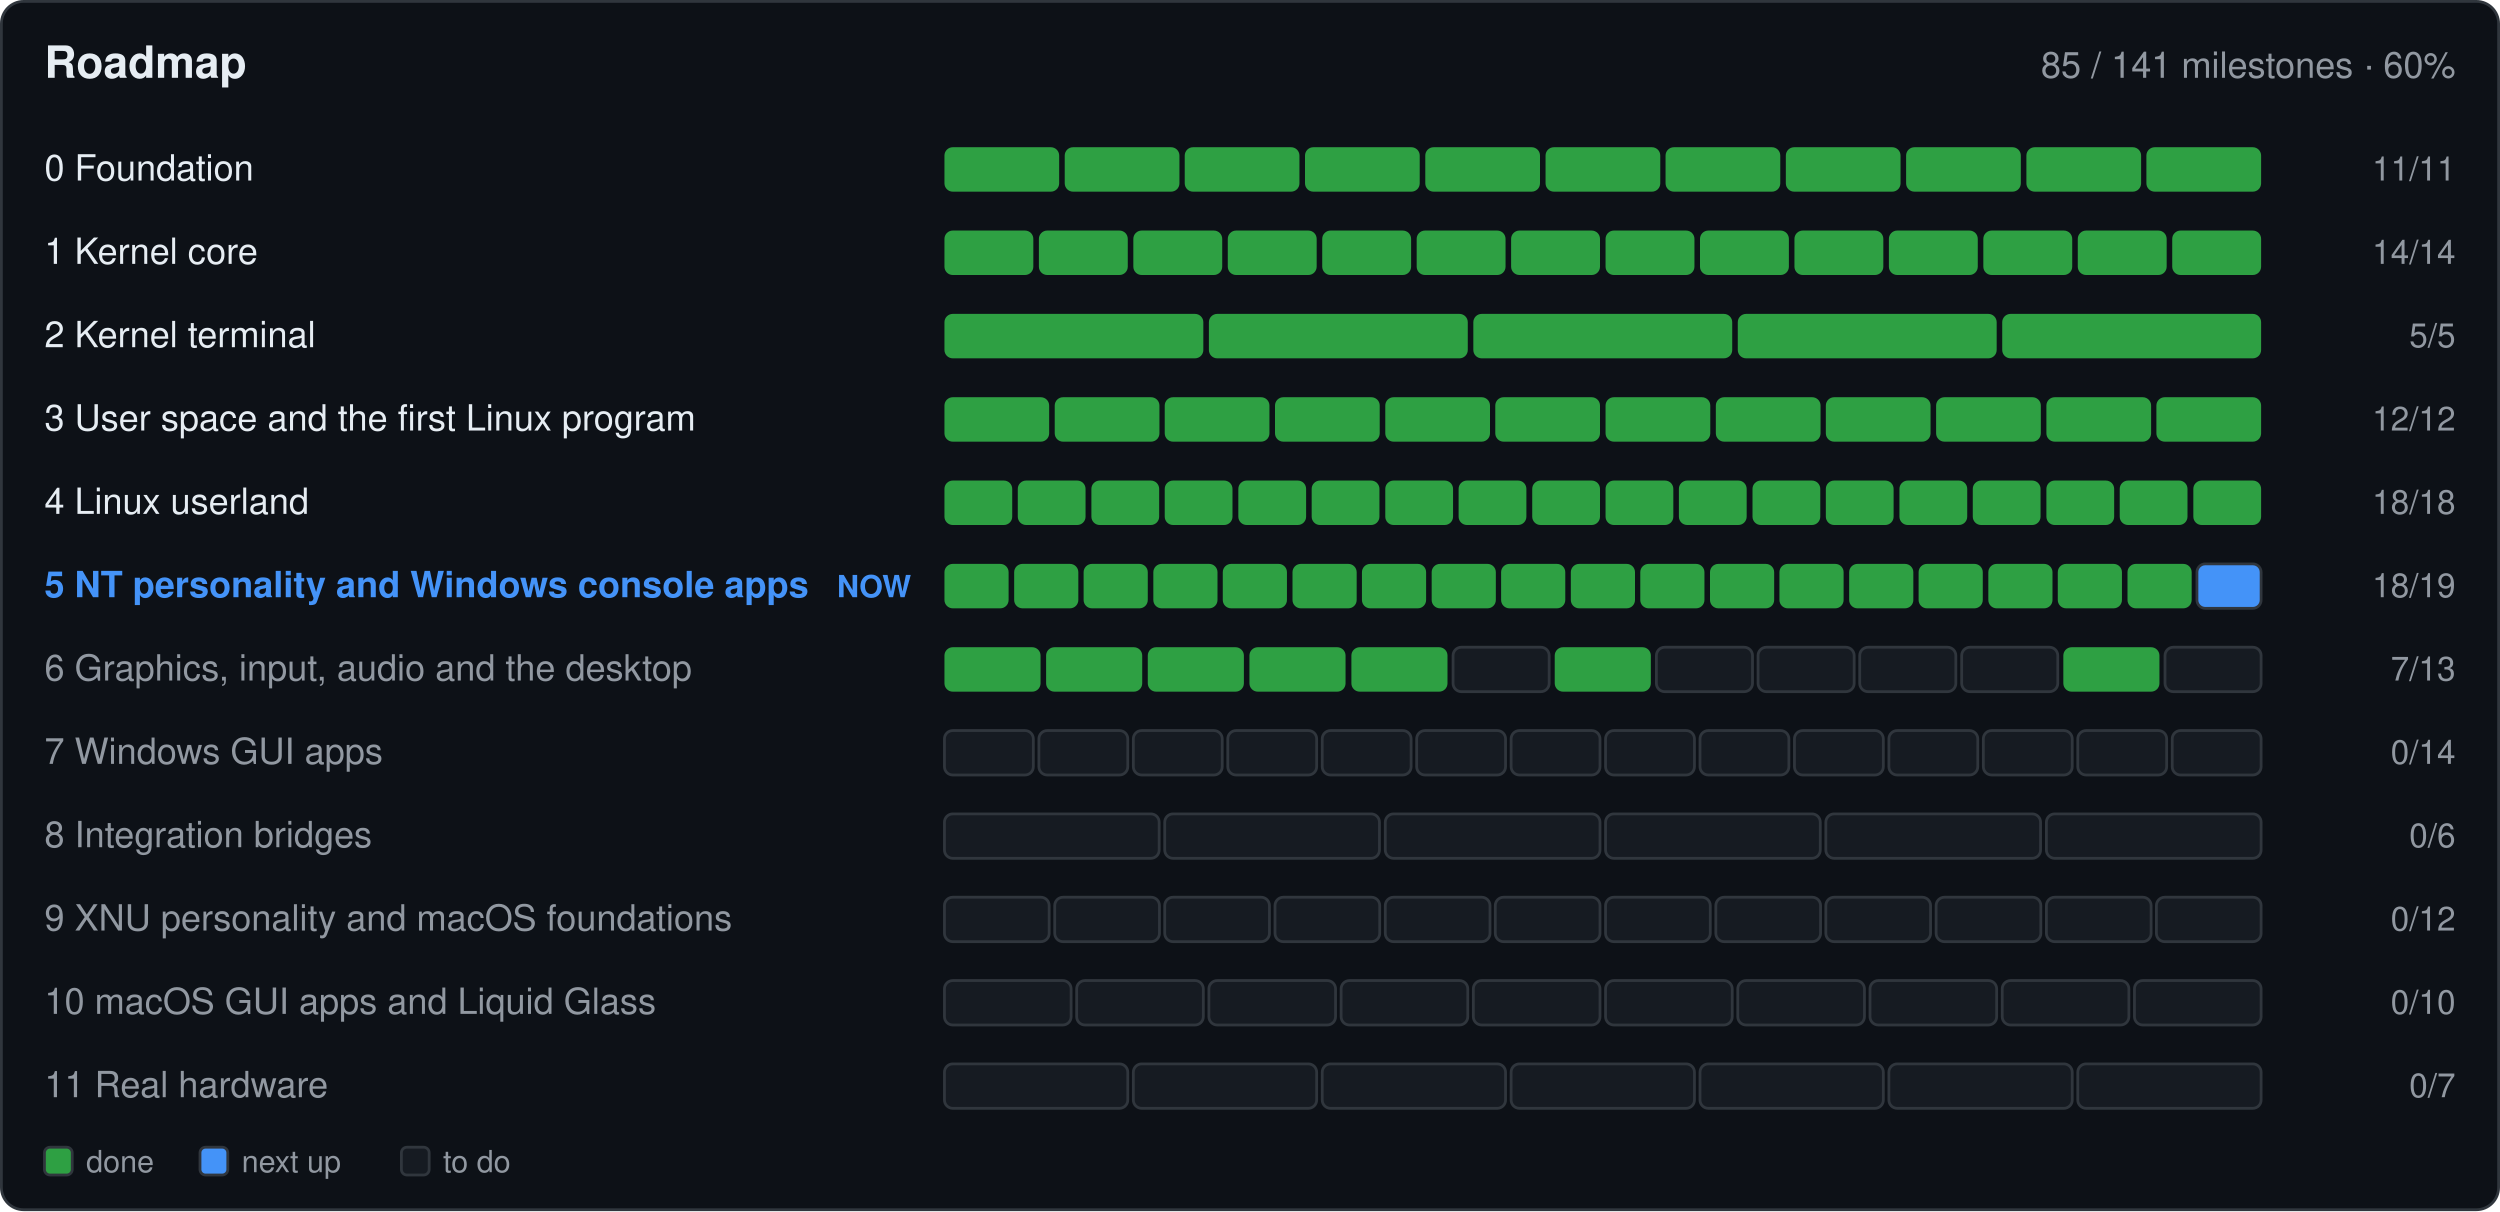
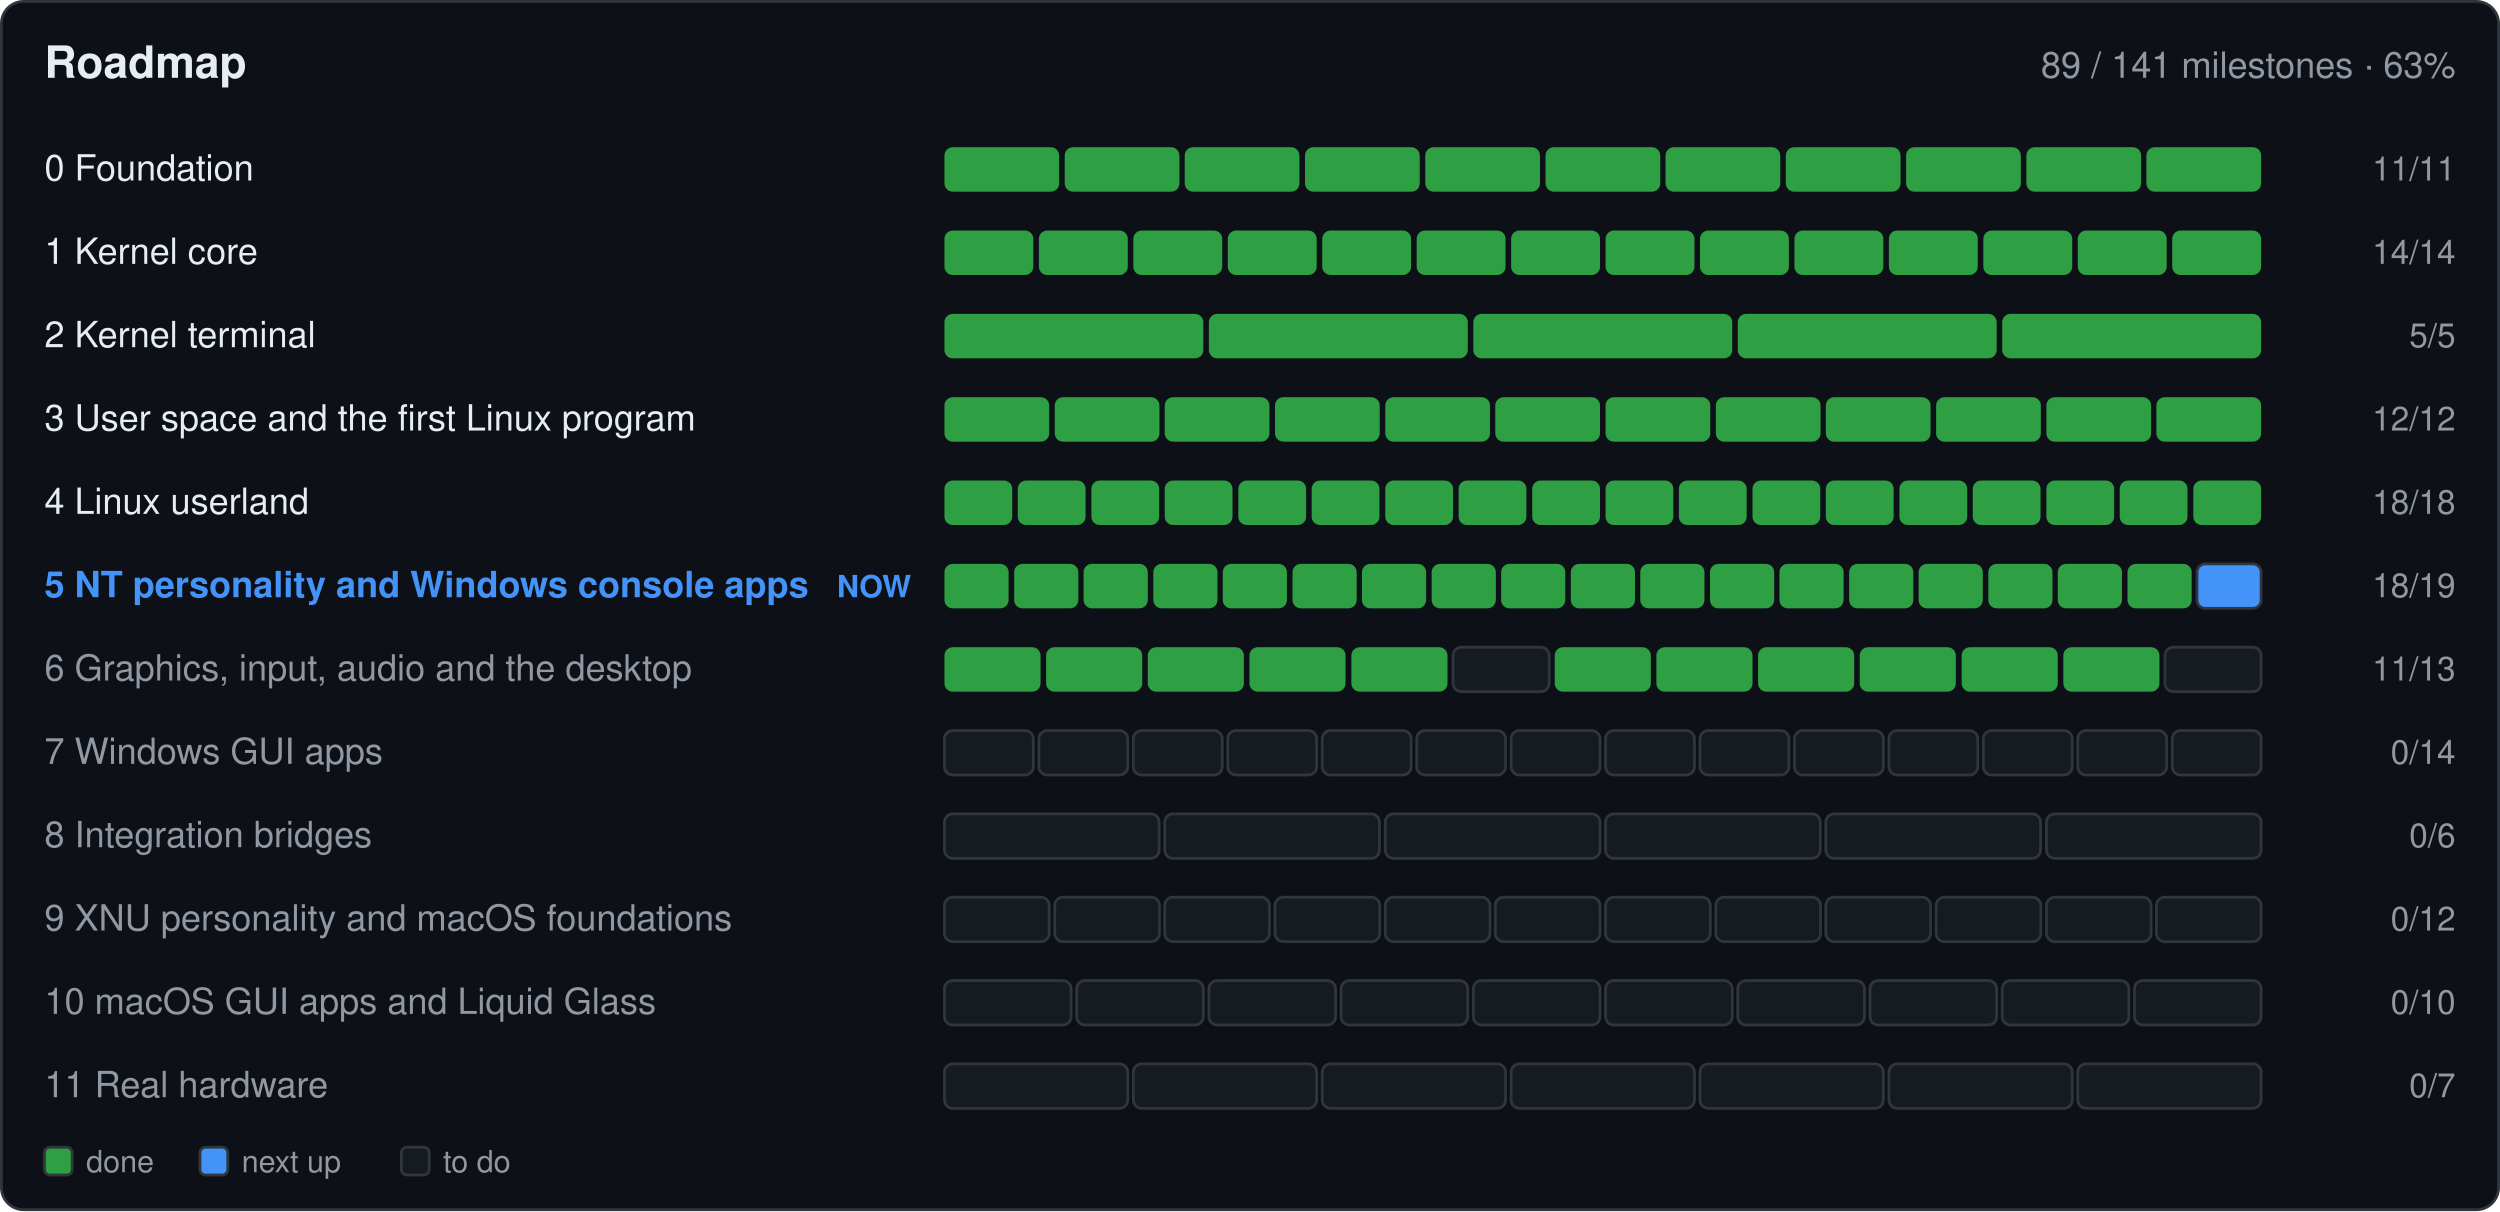
- <svg xmlns="http://www.w3.org/2000/svg" width="900" height="436" viewBox="0 0 900 436" role="img" aria-label="Roadmap: 85 of 141 milestones done">
+ <svg xmlns="http://www.w3.org/2000/svg" width="900" height="436" viewBox="0 0 900 436" role="img" aria-label="Roadmap: 89 of 141 milestones done">
  <rect x="0.5" y="0.5" width="899.0" height="435.0" fill="#0d1117" rx="8" stroke="#30363d" />
  <text x="16.0" y="28.0" font-family="-apple-system,BlinkMacSystemFont,'Segoe UI',Helvetica,Arial,sans-serif" font-size="16" font-weight="600" fill="#e6edf3" text-anchor="start">Roadmap</text>
-   <text x="884.0" y="28.0" font-family="-apple-system,BlinkMacSystemFont,'Segoe UI',Helvetica,Arial,sans-serif" font-size="13" font-weight="400" fill="#9198a1" text-anchor="end">85 / 141 milestones · 60%</text>
+   <text x="884.0" y="28.0" font-family="-apple-system,BlinkMacSystemFont,'Segoe UI',Helvetica,Arial,sans-serif" font-size="13" font-weight="400" fill="#9198a1" text-anchor="end">89 / 141 milestones · 63%</text>
  <text x="16.0" y="65.0" font-family="-apple-system,BlinkMacSystemFont,'Segoe UI',Helvetica,Arial,sans-serif" font-size="13" font-weight="400" fill="#e6edf3" text-anchor="start"> 0  Foundation</text>
  <g>
    <rect x="340.0" y="53.0" width="41.3" height="16.0" fill="#2ea043" rx="3" />
  </g>
  <g>
    <rect x="383.3" y="53.0" width="41.3" height="16.0" fill="#2ea043" rx="3" />
  </g>
  <g>
    <rect x="426.5" y="53.0" width="41.3" height="16.0" fill="#2ea043" rx="3" />
  </g>
  <g>
    <rect x="469.8" y="53.0" width="41.3" height="16.0" fill="#2ea043" rx="3" />
  </g>
  <g>
    <rect x="513.1" y="53.0" width="41.3" height="16.0" fill="#2ea043" rx="3" />
  </g>
  <g>
    <rect x="556.4" y="53.0" width="41.3" height="16.0" fill="#2ea043" rx="3" />
  </g>
  <g>
    <rect x="599.6" y="53.0" width="41.3" height="16.0" fill="#2ea043" rx="3" />
  </g>
  <g>
    <rect x="642.9" y="53.0" width="41.3" height="16.0" fill="#2ea043" rx="3" />
  </g>
  <g>
    <rect x="686.2" y="53.0" width="41.3" height="16.0" fill="#2ea043" rx="3" />
  </g>
  <g>
    <rect x="729.5" y="53.0" width="41.3" height="16.0" fill="#2ea043" rx="3" />
  </g>
  <g>
    <rect x="772.7" y="53.0" width="41.3" height="16.0" fill="#2ea043" rx="3" />
  </g>
  <text x="884.0" y="65.0" font-family="-apple-system,BlinkMacSystemFont,'Segoe UI',Helvetica,Arial,sans-serif" font-size="12" font-weight="400" fill="#9198a1" text-anchor="end">11/11</text>
  <text x="16.0" y="95.0" font-family="-apple-system,BlinkMacSystemFont,'Segoe UI',Helvetica,Arial,sans-serif" font-size="13" font-weight="400" fill="#e6edf3" text-anchor="start"> 1  Kernel core</text>
  <g>
    <rect x="340.0" y="83.0" width="32.0" height="16.0" fill="#2ea043" rx="3" />
  </g>
  <g>
    <rect x="374.0" y="83.0" width="32.0" height="16.0" fill="#2ea043" rx="3" />
  </g>
  <g>
    <rect x="408.0" y="83.0" width="32.0" height="16.0" fill="#2ea043" rx="3" />
  </g>
  <g>
    <rect x="442.0" y="83.0" width="32.0" height="16.0" fill="#2ea043" rx="3" />
  </g>
  <g>
    <rect x="476.0" y="83.0" width="32.0" height="16.0" fill="#2ea043" rx="3" />
  </g>
  <g>
    <rect x="510.0" y="83.0" width="32.0" height="16.0" fill="#2ea043" rx="3" />
  </g>
  <g>
    <rect x="544.0" y="83.0" width="32.0" height="16.0" fill="#2ea043" rx="3" />
  </g>
  <g>
    <rect x="578.0" y="83.0" width="32.0" height="16.0" fill="#2ea043" rx="3" />
  </g>
  <g>
    <rect x="612.0" y="83.0" width="32.0" height="16.0" fill="#2ea043" rx="3" />
  </g>
  <g>
    <rect x="646.0" y="83.0" width="32.0" height="16.0" fill="#2ea043" rx="3" />
  </g>
  <g>
    <rect x="680.0" y="83.0" width="32.0" height="16.0" fill="#2ea043" rx="3" />
  </g>
  <g>
    <rect x="714.0" y="83.0" width="32.0" height="16.0" fill="#2ea043" rx="3" />
  </g>
  <g>
    <rect x="748.0" y="83.0" width="32.0" height="16.0" fill="#2ea043" rx="3" />
  </g>
  <g>
    <rect x="782.0" y="83.0" width="32.0" height="16.0" fill="#2ea043" rx="3" />
  </g>
  <text x="884.0" y="95.0" font-family="-apple-system,BlinkMacSystemFont,'Segoe UI',Helvetica,Arial,sans-serif" font-size="12" font-weight="400" fill="#9198a1" text-anchor="end">14/14</text>
  <text x="16.0" y="125.0" font-family="-apple-system,BlinkMacSystemFont,'Segoe UI',Helvetica,Arial,sans-serif" font-size="13" font-weight="400" fill="#e6edf3" text-anchor="start"> 2  Kernel terminal</text>
  <g>
    <rect x="340.0" y="113.0" width="93.2" height="16.0" fill="#2ea043" rx="3" />
  </g>
  <g>
    <rect x="435.2" y="113.0" width="93.2" height="16.0" fill="#2ea043" rx="3" />
  </g>
  <g>
    <rect x="530.4" y="113.0" width="93.2" height="16.0" fill="#2ea043" rx="3" />
  </g>
  <g>
    <rect x="625.6" y="113.0" width="93.2" height="16.0" fill="#2ea043" rx="3" />
  </g>
  <g>
    <rect x="720.8" y="113.0" width="93.2" height="16.0" fill="#2ea043" rx="3" />
  </g>
  <text x="884.0" y="125.0" font-family="-apple-system,BlinkMacSystemFont,'Segoe UI',Helvetica,Arial,sans-serif" font-size="12" font-weight="400" fill="#9198a1" text-anchor="end">5/5</text>
  <text x="16.0" y="155.0" font-family="-apple-system,BlinkMacSystemFont,'Segoe UI',Helvetica,Arial,sans-serif" font-size="13" font-weight="400" fill="#e6edf3" text-anchor="start"> 3  User space and the first Linux program</text>
  <g>
    <rect x="340.0" y="143.0" width="37.7" height="16.0" fill="#2ea043" rx="3" />
  </g>
  <g>
    <rect x="379.7" y="143.0" width="37.7" height="16.0" fill="#2ea043" rx="3" />
  </g>
  <g>
    <rect x="419.3" y="143.0" width="37.7" height="16.0" fill="#2ea043" rx="3" />
  </g>
  <g>
    <rect x="459.0" y="143.0" width="37.7" height="16.0" fill="#2ea043" rx="3" />
  </g>
  <g>
    <rect x="498.7" y="143.0" width="37.7" height="16.0" fill="#2ea043" rx="3" />
  </g>
  <g>
    <rect x="538.3" y="143.0" width="37.7" height="16.0" fill="#2ea043" rx="3" />
  </g>
  <g>
    <rect x="578.0" y="143.0" width="37.7" height="16.0" fill="#2ea043" rx="3" />
  </g>
  <g>
    <rect x="617.7" y="143.0" width="37.7" height="16.0" fill="#2ea043" rx="3" />
  </g>
  <g>
    <rect x="657.3" y="143.0" width="37.7" height="16.0" fill="#2ea043" rx="3" />
  </g>
  <g>
    <rect x="697.0" y="143.0" width="37.7" height="16.0" fill="#2ea043" rx="3" />
  </g>
  <g>
    <rect x="736.7" y="143.0" width="37.7" height="16.0" fill="#2ea043" rx="3" />
  </g>
  <g>
    <rect x="776.3" y="143.0" width="37.7" height="16.0" fill="#2ea043" rx="3" />
  </g>
  <text x="884.0" y="155.0" font-family="-apple-system,BlinkMacSystemFont,'Segoe UI',Helvetica,Arial,sans-serif" font-size="12" font-weight="400" fill="#9198a1" text-anchor="end">12/12</text>
  <text x="16.0" y="185.0" font-family="-apple-system,BlinkMacSystemFont,'Segoe UI',Helvetica,Arial,sans-serif" font-size="13" font-weight="400" fill="#e6edf3" text-anchor="start"> 4  Linux userland</text>
  <g>
    <rect x="340.0" y="173.0" width="24.4" height="16.0" fill="#2ea043" rx="3" />
  </g>
  <g>
    <rect x="366.4" y="173.0" width="24.4" height="16.0" fill="#2ea043" rx="3" />
  </g>
  <g>
    <rect x="392.9" y="173.0" width="24.4" height="16.0" fill="#2ea043" rx="3" />
  </g>
  <g>
    <rect x="419.3" y="173.0" width="24.4" height="16.0" fill="#2ea043" rx="3" />
  </g>
  <g>
    <rect x="445.8" y="173.0" width="24.4" height="16.0" fill="#2ea043" rx="3" />
  </g>
  <g>
    <rect x="472.2" y="173.0" width="24.4" height="16.0" fill="#2ea043" rx="3" />
  </g>
  <g>
    <rect x="498.7" y="173.0" width="24.4" height="16.0" fill="#2ea043" rx="3" />
  </g>
  <g>
    <rect x="525.1" y="173.0" width="24.4" height="16.0" fill="#2ea043" rx="3" />
  </g>
  <g>
    <rect x="551.6" y="173.0" width="24.4" height="16.0" fill="#2ea043" rx="3" />
  </g>
  <g>
    <rect x="578.0" y="173.0" width="24.4" height="16.0" fill="#2ea043" rx="3" />
  </g>
  <g>
    <rect x="604.4" y="173.0" width="24.4" height="16.0" fill="#2ea043" rx="3" />
  </g>
  <g>
    <rect x="630.9" y="173.0" width="24.4" height="16.0" fill="#2ea043" rx="3" />
  </g>
  <g>
    <rect x="657.3" y="173.0" width="24.4" height="16.0" fill="#2ea043" rx="3" />
  </g>
  <g>
    <rect x="683.8" y="173.0" width="24.4" height="16.0" fill="#2ea043" rx="3" />
  </g>
  <g>
    <rect x="710.2" y="173.0" width="24.4" height="16.0" fill="#2ea043" rx="3" />
  </g>
  <g>
    <rect x="736.7" y="173.0" width="24.4" height="16.0" fill="#2ea043" rx="3" />
  </g>
  <g>
    <rect x="763.1" y="173.0" width="24.4" height="16.0" fill="#2ea043" rx="3" />
  </g>
  <g>
    <rect x="789.6" y="173.0" width="24.4" height="16.0" fill="#2ea043" rx="3" />
  </g>
  <text x="884.0" y="185.0" font-family="-apple-system,BlinkMacSystemFont,'Segoe UI',Helvetica,Arial,sans-serif" font-size="12" font-weight="400" fill="#9198a1" text-anchor="end">18/18</text>
  <text x="16.0" y="215.0" font-family="-apple-system,BlinkMacSystemFont,'Segoe UI',Helvetica,Arial,sans-serif" font-size="13" font-weight="600" fill="#4493f8" text-anchor="start"> 5  NT personality and Windows console apps</text>
  <text x="328.0" y="215.0" font-family="-apple-system,BlinkMacSystemFont,'Segoe UI',Helvetica,Arial,sans-serif" font-size="11" font-weight="600" fill="#4493f8" text-anchor="end">NOW</text>
  <g>
    <rect x="340.0" y="203.0" width="23.1" height="16.0" fill="#2ea043" rx="3" />
  </g>
  <g>
    <rect x="365.1" y="203.0" width="23.1" height="16.0" fill="#2ea043" rx="3" />
  </g>
  <g>
    <rect x="390.1" y="203.0" width="23.1" height="16.0" fill="#2ea043" rx="3" />
  </g>
  <g>
    <rect x="415.2" y="203.0" width="23.1" height="16.0" fill="#2ea043" rx="3" />
  </g>
  <g>
    <rect x="440.2" y="203.0" width="23.1" height="16.0" fill="#2ea043" rx="3" />
  </g>
  <g>
    <rect x="465.3" y="203.0" width="23.1" height="16.0" fill="#2ea043" rx="3" />
  </g>
  <g>
    <rect x="490.3" y="203.0" width="23.1" height="16.0" fill="#2ea043" rx="3" />
  </g>
  <g>
    <rect x="515.4" y="203.0" width="23.1" height="16.0" fill="#2ea043" rx="3" />
  </g>
  <g>
    <rect x="540.4" y="203.0" width="23.1" height="16.0" fill="#2ea043" rx="3" />
  </g>
  <g>
    <rect x="565.5" y="203.0" width="23.1" height="16.0" fill="#2ea043" rx="3" />
  </g>
  <g>
    <rect x="590.5" y="203.0" width="23.1" height="16.0" fill="#2ea043" rx="3" />
  </g>
  <g>
    <rect x="615.6" y="203.0" width="23.1" height="16.0" fill="#2ea043" rx="3" />
  </g>
  <g>
    <rect x="640.6" y="203.0" width="23.1" height="16.0" fill="#2ea043" rx="3" />
  </g>
  <g>
    <rect x="665.7" y="203.0" width="23.1" height="16.0" fill="#2ea043" rx="3" />
  </g>
  <g>
    <rect x="690.7" y="203.0" width="23.1" height="16.0" fill="#2ea043" rx="3" />
  </g>
  <g>
    <rect x="715.8" y="203.0" width="23.1" height="16.0" fill="#2ea043" rx="3" />
  </g>
  <g>
    <rect x="740.8" y="203.0" width="23.1" height="16.0" fill="#2ea043" rx="3" />
  </g>
  <g>
    <rect x="765.9" y="203.0" width="23.1" height="16.0" fill="#2ea043" rx="3" />
  </g>
  <g>
    <rect x="790.9" y="203.0" width="23.1" height="16.0" fill="#4493f8" rx="3" stroke="#30363d" />
  </g>
  <text x="884.0" y="215.0" font-family="-apple-system,BlinkMacSystemFont,'Segoe UI',Helvetica,Arial,sans-serif" font-size="12" font-weight="400" fill="#9198a1" text-anchor="end">18/19</text>
  <text x="16.0" y="245.0" font-family="-apple-system,BlinkMacSystemFont,'Segoe UI',Helvetica,Arial,sans-serif" font-size="13" font-weight="400" fill="#9198a1" text-anchor="start"> 6  Graphics, input, audio and the desktop</text>
  <g>
    <rect x="340.0" y="233.0" width="34.6" height="16.0" fill="#2ea043" rx="3" />
  </g>
  <g>
    <rect x="376.6" y="233.0" width="34.6" height="16.0" fill="#2ea043" rx="3" />
  </g>
  <g>
    <rect x="413.2" y="233.0" width="34.6" height="16.0" fill="#2ea043" rx="3" />
  </g>
  <g>
    <rect x="449.8" y="233.0" width="34.6" height="16.0" fill="#2ea043" rx="3" />
  </g>
  <g>
    <rect x="486.5" y="233.0" width="34.6" height="16.0" fill="#2ea043" rx="3" />
  </g>
  <g>
    <rect x="523.1" y="233.0" width="34.6" height="16.0" fill="#161b22" rx="3" stroke="#30363d" />
  </g>
  <g>
    <rect x="559.7" y="233.0" width="34.6" height="16.0" fill="#2ea043" rx="3" />
  </g>
  <g>
-     <rect x="596.3" y="233.0" width="34.6" height="16.0" fill="#161b22" rx="3" stroke="#30363d" />
-   </g>
-   <g>
-     <rect x="632.9" y="233.0" width="34.6" height="16.0" fill="#161b22" rx="3" stroke="#30363d" />
-   </g>
-   <g>
-     <rect x="669.5" y="233.0" width="34.6" height="16.0" fill="#161b22" rx="3" stroke="#30363d" />
-   </g>
-   <g>
-     <rect x="706.2" y="233.0" width="34.6" height="16.0" fill="#161b22" rx="3" stroke="#30363d" />
+     <rect x="596.3" y="233.0" width="34.6" height="16.0" fill="#2ea043" rx="3" />
+   </g>
+   <g>
+     <rect x="632.9" y="233.0" width="34.6" height="16.0" fill="#2ea043" rx="3" />
+   </g>
+   <g>
+     <rect x="669.5" y="233.0" width="34.6" height="16.0" fill="#2ea043" rx="3" />
+   </g>
+   <g>
+     <rect x="706.2" y="233.0" width="34.6" height="16.0" fill="#2ea043" rx="3" />
  </g>
  <g>
    <rect x="742.8" y="233.0" width="34.6" height="16.0" fill="#2ea043" rx="3" />
  </g>
  <g>
    <rect x="779.4" y="233.0" width="34.6" height="16.0" fill="#161b22" rx="3" stroke="#30363d" />
  </g>
-   <text x="884.0" y="245.0" font-family="-apple-system,BlinkMacSystemFont,'Segoe UI',Helvetica,Arial,sans-serif" font-size="12" font-weight="400" fill="#9198a1" text-anchor="end">7/13</text>
+   <text x="884.0" y="245.0" font-family="-apple-system,BlinkMacSystemFont,'Segoe UI',Helvetica,Arial,sans-serif" font-size="12" font-weight="400" fill="#9198a1" text-anchor="end">11/13</text>
  <text x="16.0" y="275.0" font-family="-apple-system,BlinkMacSystemFont,'Segoe UI',Helvetica,Arial,sans-serif" font-size="13" font-weight="400" fill="#9198a1" text-anchor="start"> 7  Windows GUI apps</text>
  <g>
    <rect x="340.0" y="263.0" width="32.0" height="16.0" fill="#161b22" rx="3" stroke="#30363d" />
  </g>
  <g>
    <rect x="374.0" y="263.0" width="32.0" height="16.0" fill="#161b22" rx="3" stroke="#30363d" />
  </g>
  <g>
    <rect x="408.0" y="263.0" width="32.0" height="16.0" fill="#161b22" rx="3" stroke="#30363d" />
  </g>
  <g>
    <rect x="442.0" y="263.0" width="32.0" height="16.0" fill="#161b22" rx="3" stroke="#30363d" />
  </g>
  <g>
    <rect x="476.0" y="263.0" width="32.0" height="16.0" fill="#161b22" rx="3" stroke="#30363d" />
  </g>
  <g>
    <rect x="510.0" y="263.0" width="32.0" height="16.0" fill="#161b22" rx="3" stroke="#30363d" />
  </g>
  <g>
    <rect x="544.0" y="263.0" width="32.0" height="16.0" fill="#161b22" rx="3" stroke="#30363d" />
  </g>
  <g>
    <rect x="578.0" y="263.0" width="32.0" height="16.0" fill="#161b22" rx="3" stroke="#30363d" />
  </g>
  <g>
    <rect x="612.0" y="263.0" width="32.0" height="16.0" fill="#161b22" rx="3" stroke="#30363d" />
  </g>
  <g>
    <rect x="646.0" y="263.0" width="32.0" height="16.0" fill="#161b22" rx="3" stroke="#30363d" />
  </g>
  <g>
    <rect x="680.0" y="263.0" width="32.0" height="16.0" fill="#161b22" rx="3" stroke="#30363d" />
  </g>
  <g>
    <rect x="714.0" y="263.0" width="32.0" height="16.0" fill="#161b22" rx="3" stroke="#30363d" />
  </g>
  <g>
    <rect x="748.0" y="263.0" width="32.0" height="16.0" fill="#161b22" rx="3" stroke="#30363d" />
  </g>
  <g>
    <rect x="782.0" y="263.0" width="32.0" height="16.0" fill="#161b22" rx="3" stroke="#30363d" />
  </g>
  <text x="884.0" y="275.0" font-family="-apple-system,BlinkMacSystemFont,'Segoe UI',Helvetica,Arial,sans-serif" font-size="12" font-weight="400" fill="#9198a1" text-anchor="end">0/14</text>
  <text x="16.0" y="305.0" font-family="-apple-system,BlinkMacSystemFont,'Segoe UI',Helvetica,Arial,sans-serif" font-size="13" font-weight="400" fill="#9198a1" text-anchor="start"> 8  Integration bridges</text>
  <g>
    <rect x="340.0" y="293.0" width="77.3" height="16.0" fill="#161b22" rx="3" stroke="#30363d" />
  </g>
  <g>
    <rect x="419.3" y="293.0" width="77.3" height="16.0" fill="#161b22" rx="3" stroke="#30363d" />
  </g>
  <g>
    <rect x="498.7" y="293.0" width="77.3" height="16.0" fill="#161b22" rx="3" stroke="#30363d" />
  </g>
  <g>
    <rect x="578.0" y="293.0" width="77.3" height="16.0" fill="#161b22" rx="3" stroke="#30363d" />
  </g>
  <g>
    <rect x="657.3" y="293.0" width="77.3" height="16.0" fill="#161b22" rx="3" stroke="#30363d" />
  </g>
  <g>
    <rect x="736.7" y="293.0" width="77.3" height="16.0" fill="#161b22" rx="3" stroke="#30363d" />
  </g>
  <text x="884.0" y="305.0" font-family="-apple-system,BlinkMacSystemFont,'Segoe UI',Helvetica,Arial,sans-serif" font-size="12" font-weight="400" fill="#9198a1" text-anchor="end">0/6</text>
  <text x="16.0" y="335.0" font-family="-apple-system,BlinkMacSystemFont,'Segoe UI',Helvetica,Arial,sans-serif" font-size="13" font-weight="400" fill="#9198a1" text-anchor="start"> 9  XNU personality and macOS foundations</text>
  <g>
    <rect x="340.0" y="323.0" width="37.7" height="16.0" fill="#161b22" rx="3" stroke="#30363d" />
  </g>
  <g>
    <rect x="379.7" y="323.0" width="37.7" height="16.0" fill="#161b22" rx="3" stroke="#30363d" />
  </g>
  <g>
    <rect x="419.3" y="323.0" width="37.7" height="16.0" fill="#161b22" rx="3" stroke="#30363d" />
  </g>
  <g>
    <rect x="459.0" y="323.0" width="37.7" height="16.0" fill="#161b22" rx="3" stroke="#30363d" />
  </g>
  <g>
    <rect x="498.7" y="323.0" width="37.7" height="16.0" fill="#161b22" rx="3" stroke="#30363d" />
  </g>
  <g>
    <rect x="538.3" y="323.0" width="37.7" height="16.0" fill="#161b22" rx="3" stroke="#30363d" />
  </g>
  <g>
    <rect x="578.0" y="323.0" width="37.7" height="16.0" fill="#161b22" rx="3" stroke="#30363d" />
  </g>
  <g>
    <rect x="617.7" y="323.0" width="37.7" height="16.0" fill="#161b22" rx="3" stroke="#30363d" />
  </g>
  <g>
    <rect x="657.3" y="323.0" width="37.7" height="16.0" fill="#161b22" rx="3" stroke="#30363d" />
  </g>
  <g>
    <rect x="697.0" y="323.0" width="37.7" height="16.0" fill="#161b22" rx="3" stroke="#30363d" />
  </g>
  <g>
    <rect x="736.7" y="323.0" width="37.7" height="16.0" fill="#161b22" rx="3" stroke="#30363d" />
  </g>
  <g>
    <rect x="776.3" y="323.0" width="37.7" height="16.0" fill="#161b22" rx="3" stroke="#30363d" />
  </g>
  <text x="884.0" y="335.0" font-family="-apple-system,BlinkMacSystemFont,'Segoe UI',Helvetica,Arial,sans-serif" font-size="12" font-weight="400" fill="#9198a1" text-anchor="end">0/12</text>
  <text x="16.0" y="365.0" font-family="-apple-system,BlinkMacSystemFont,'Segoe UI',Helvetica,Arial,sans-serif" font-size="13" font-weight="400" fill="#9198a1" text-anchor="start">10  macOS GUI apps and Liquid Glass</text>
  <g>
    <rect x="340.0" y="353.0" width="45.6" height="16.0" fill="#161b22" rx="3" stroke="#30363d" />
  </g>
  <g>
    <rect x="387.6" y="353.0" width="45.6" height="16.0" fill="#161b22" rx="3" stroke="#30363d" />
  </g>
  <g>
    <rect x="435.2" y="353.0" width="45.6" height="16.0" fill="#161b22" rx="3" stroke="#30363d" />
  </g>
  <g>
    <rect x="482.8" y="353.0" width="45.6" height="16.0" fill="#161b22" rx="3" stroke="#30363d" />
  </g>
  <g>
    <rect x="530.4" y="353.0" width="45.6" height="16.0" fill="#161b22" rx="3" stroke="#30363d" />
  </g>
  <g>
    <rect x="578.0" y="353.0" width="45.6" height="16.0" fill="#161b22" rx="3" stroke="#30363d" />
  </g>
  <g>
    <rect x="625.6" y="353.0" width="45.6" height="16.0" fill="#161b22" rx="3" stroke="#30363d" />
  </g>
  <g>
    <rect x="673.2" y="353.0" width="45.6" height="16.0" fill="#161b22" rx="3" stroke="#30363d" />
  </g>
  <g>
    <rect x="720.8" y="353.0" width="45.6" height="16.0" fill="#161b22" rx="3" stroke="#30363d" />
  </g>
  <g>
    <rect x="768.4" y="353.0" width="45.6" height="16.0" fill="#161b22" rx="3" stroke="#30363d" />
  </g>
  <text x="884.0" y="365.0" font-family="-apple-system,BlinkMacSystemFont,'Segoe UI',Helvetica,Arial,sans-serif" font-size="12" font-weight="400" fill="#9198a1" text-anchor="end">0/10</text>
  <text x="16.0" y="395.0" font-family="-apple-system,BlinkMacSystemFont,'Segoe UI',Helvetica,Arial,sans-serif" font-size="13" font-weight="400" fill="#9198a1" text-anchor="start">11  Real hardware</text>
  <g>
    <rect x="340.0" y="383.0" width="66.0" height="16.0" fill="#161b22" rx="3" stroke="#30363d" />
  </g>
  <g>
    <rect x="408.0" y="383.0" width="66.0" height="16.0" fill="#161b22" rx="3" stroke="#30363d" />
  </g>
  <g>
    <rect x="476.0" y="383.0" width="66.0" height="16.0" fill="#161b22" rx="3" stroke="#30363d" />
  </g>
  <g>
    <rect x="544.0" y="383.0" width="66.0" height="16.0" fill="#161b22" rx="3" stroke="#30363d" />
  </g>
  <g>
    <rect x="612.0" y="383.0" width="66.0" height="16.0" fill="#161b22" rx="3" stroke="#30363d" />
  </g>
  <g>
    <rect x="680.0" y="383.0" width="66.0" height="16.0" fill="#161b22" rx="3" stroke="#30363d" />
  </g>
  <g>
    <rect x="748.0" y="383.0" width="66.0" height="16.0" fill="#161b22" rx="3" stroke="#30363d" />
  </g>
  <text x="884.0" y="395.0" font-family="-apple-system,BlinkMacSystemFont,'Segoe UI',Helvetica,Arial,sans-serif" font-size="12" font-weight="400" fill="#9198a1" text-anchor="end">0/7</text>
  <rect x="16.0" y="413.0" width="10.0" height="10.0" fill="#2ea043" rx="2" stroke="#30363d" />
  <text x="31.0" y="422.0" font-family="-apple-system,BlinkMacSystemFont,'Segoe UI',Helvetica,Arial,sans-serif" font-size="11" font-weight="400" fill="#9198a1" text-anchor="start">done</text>
  <rect x="72.0" y="413.0" width="10.0" height="10.0" fill="#4493f8" rx="2" stroke="#30363d" />
  <text x="87.0" y="422.0" font-family="-apple-system,BlinkMacSystemFont,'Segoe UI',Helvetica,Arial,sans-serif" font-size="11" font-weight="400" fill="#9198a1" text-anchor="start">next up</text>
  <rect x="144.5" y="413.0" width="10.0" height="10.0" fill="#161b22" rx="2" stroke="#30363d" />
  <text x="159.5" y="422.0" font-family="-apple-system,BlinkMacSystemFont,'Segoe UI',Helvetica,Arial,sans-serif" font-size="11" font-weight="400" fill="#9198a1" text-anchor="start">to do</text>
</svg>
